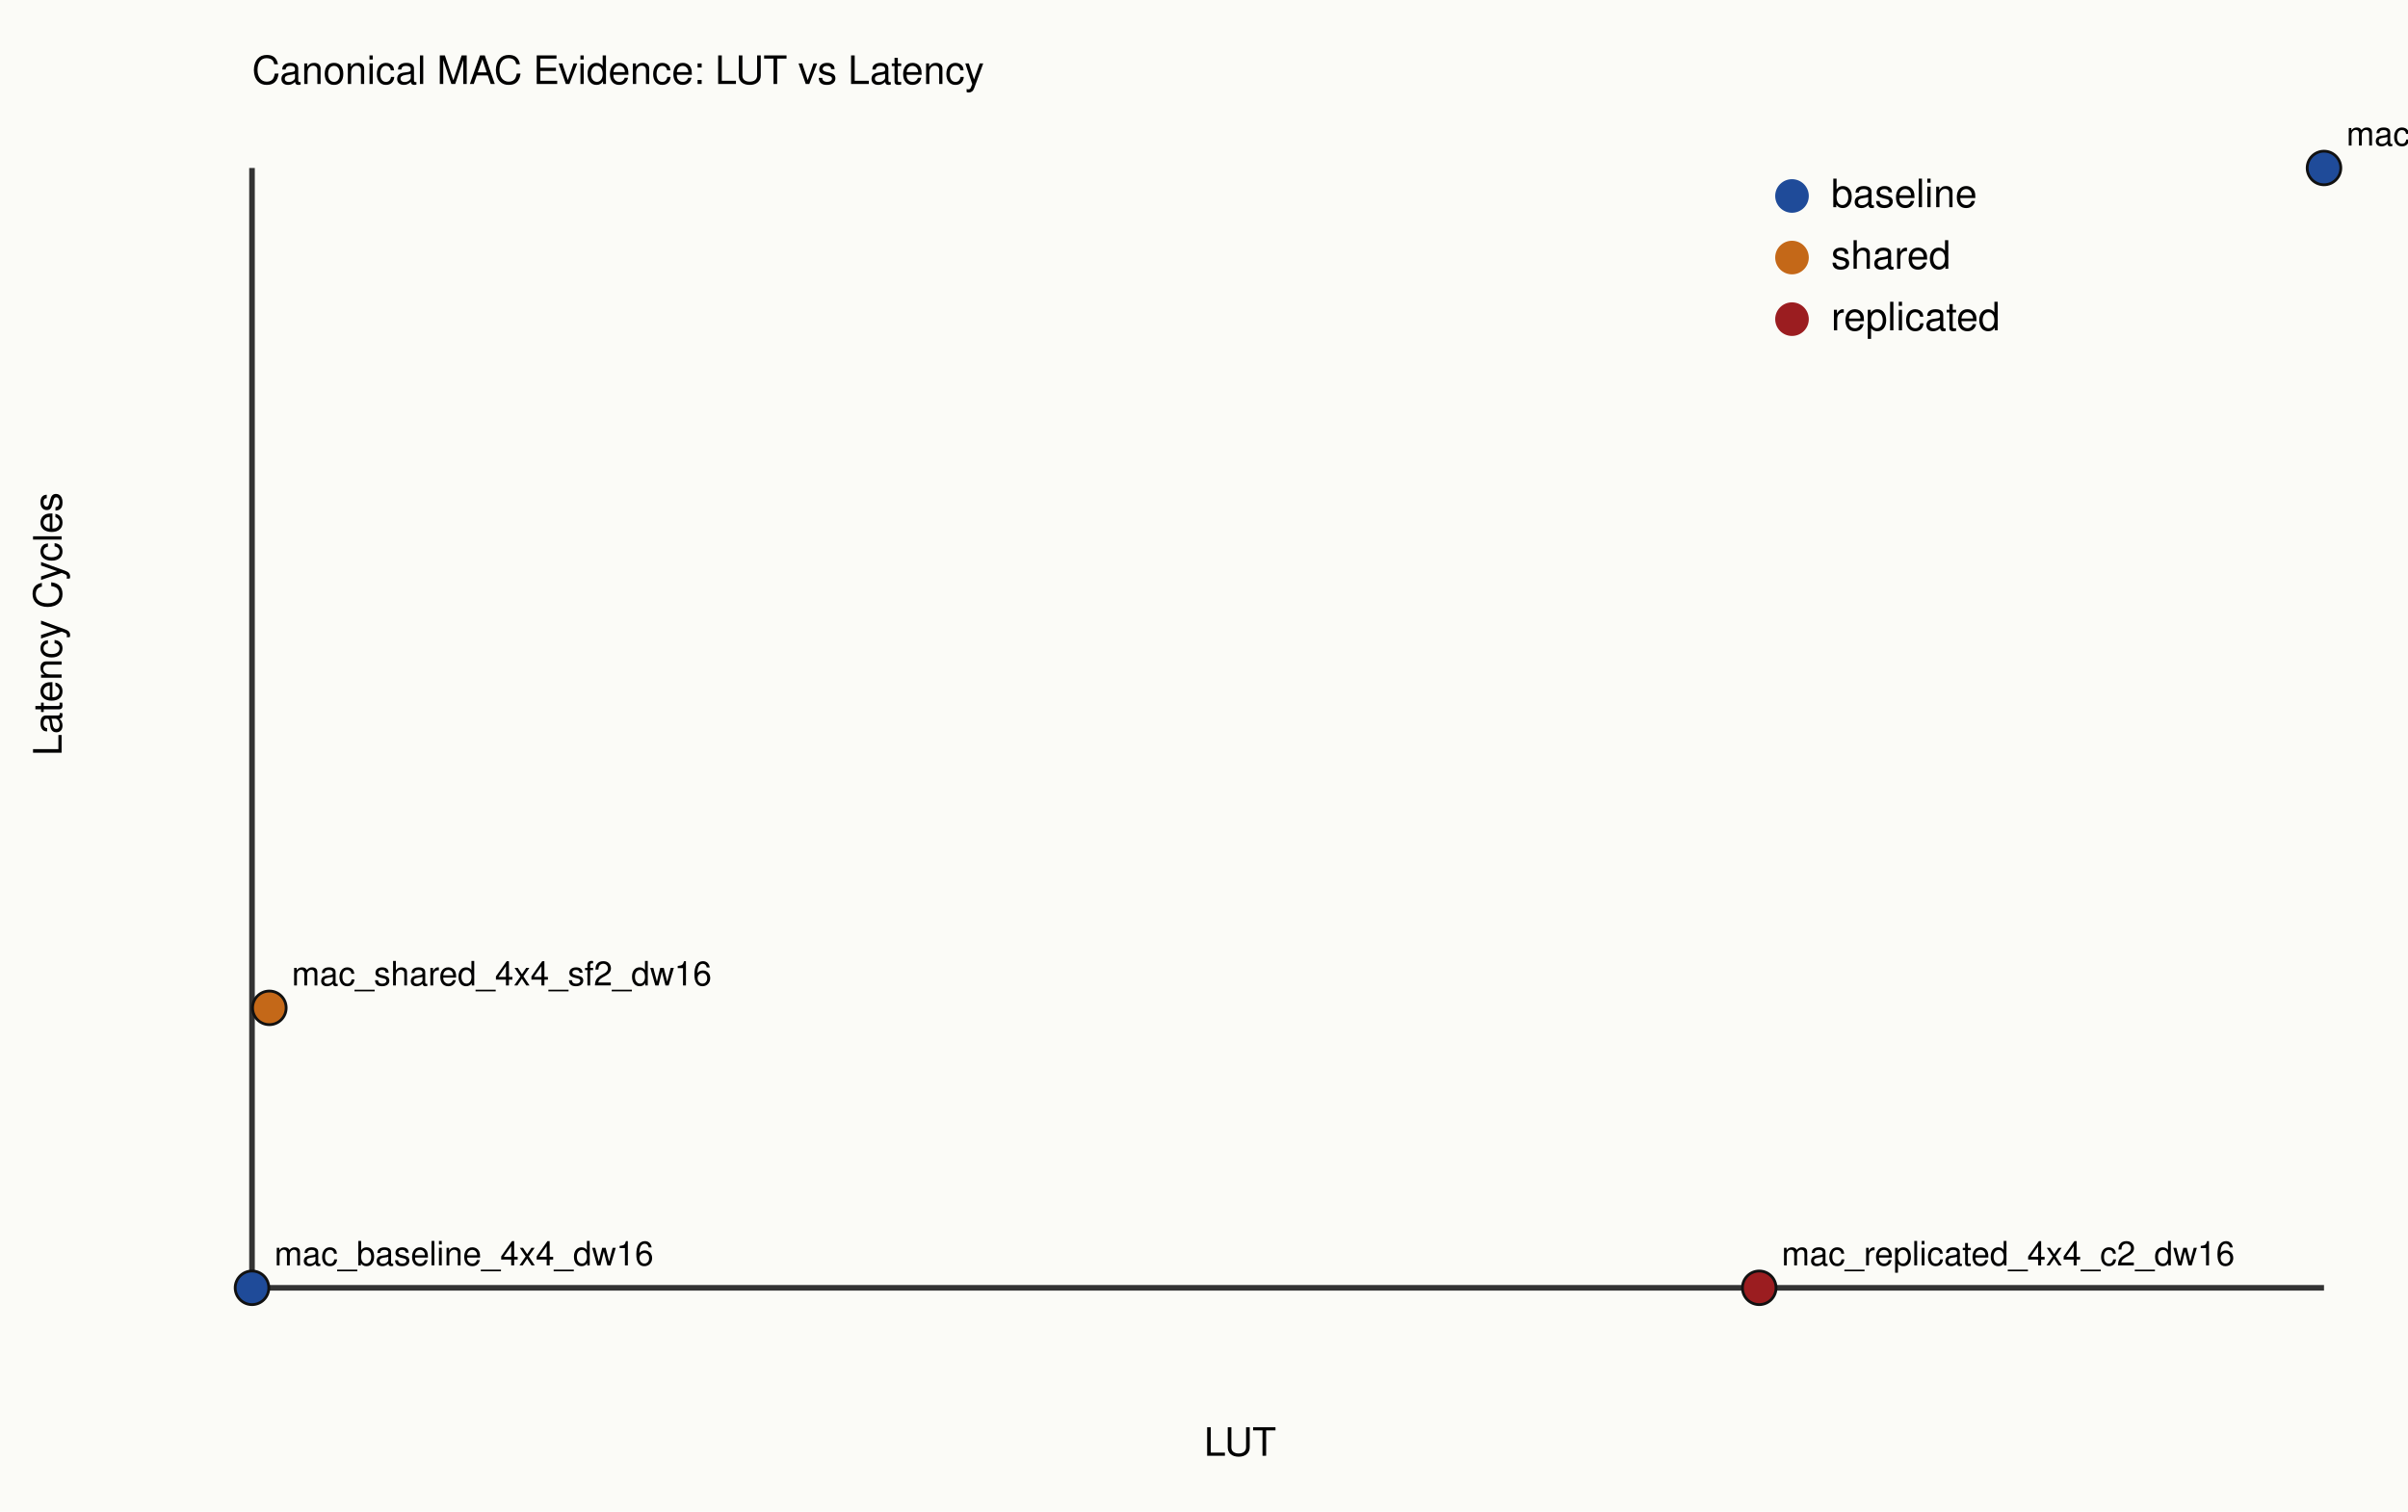
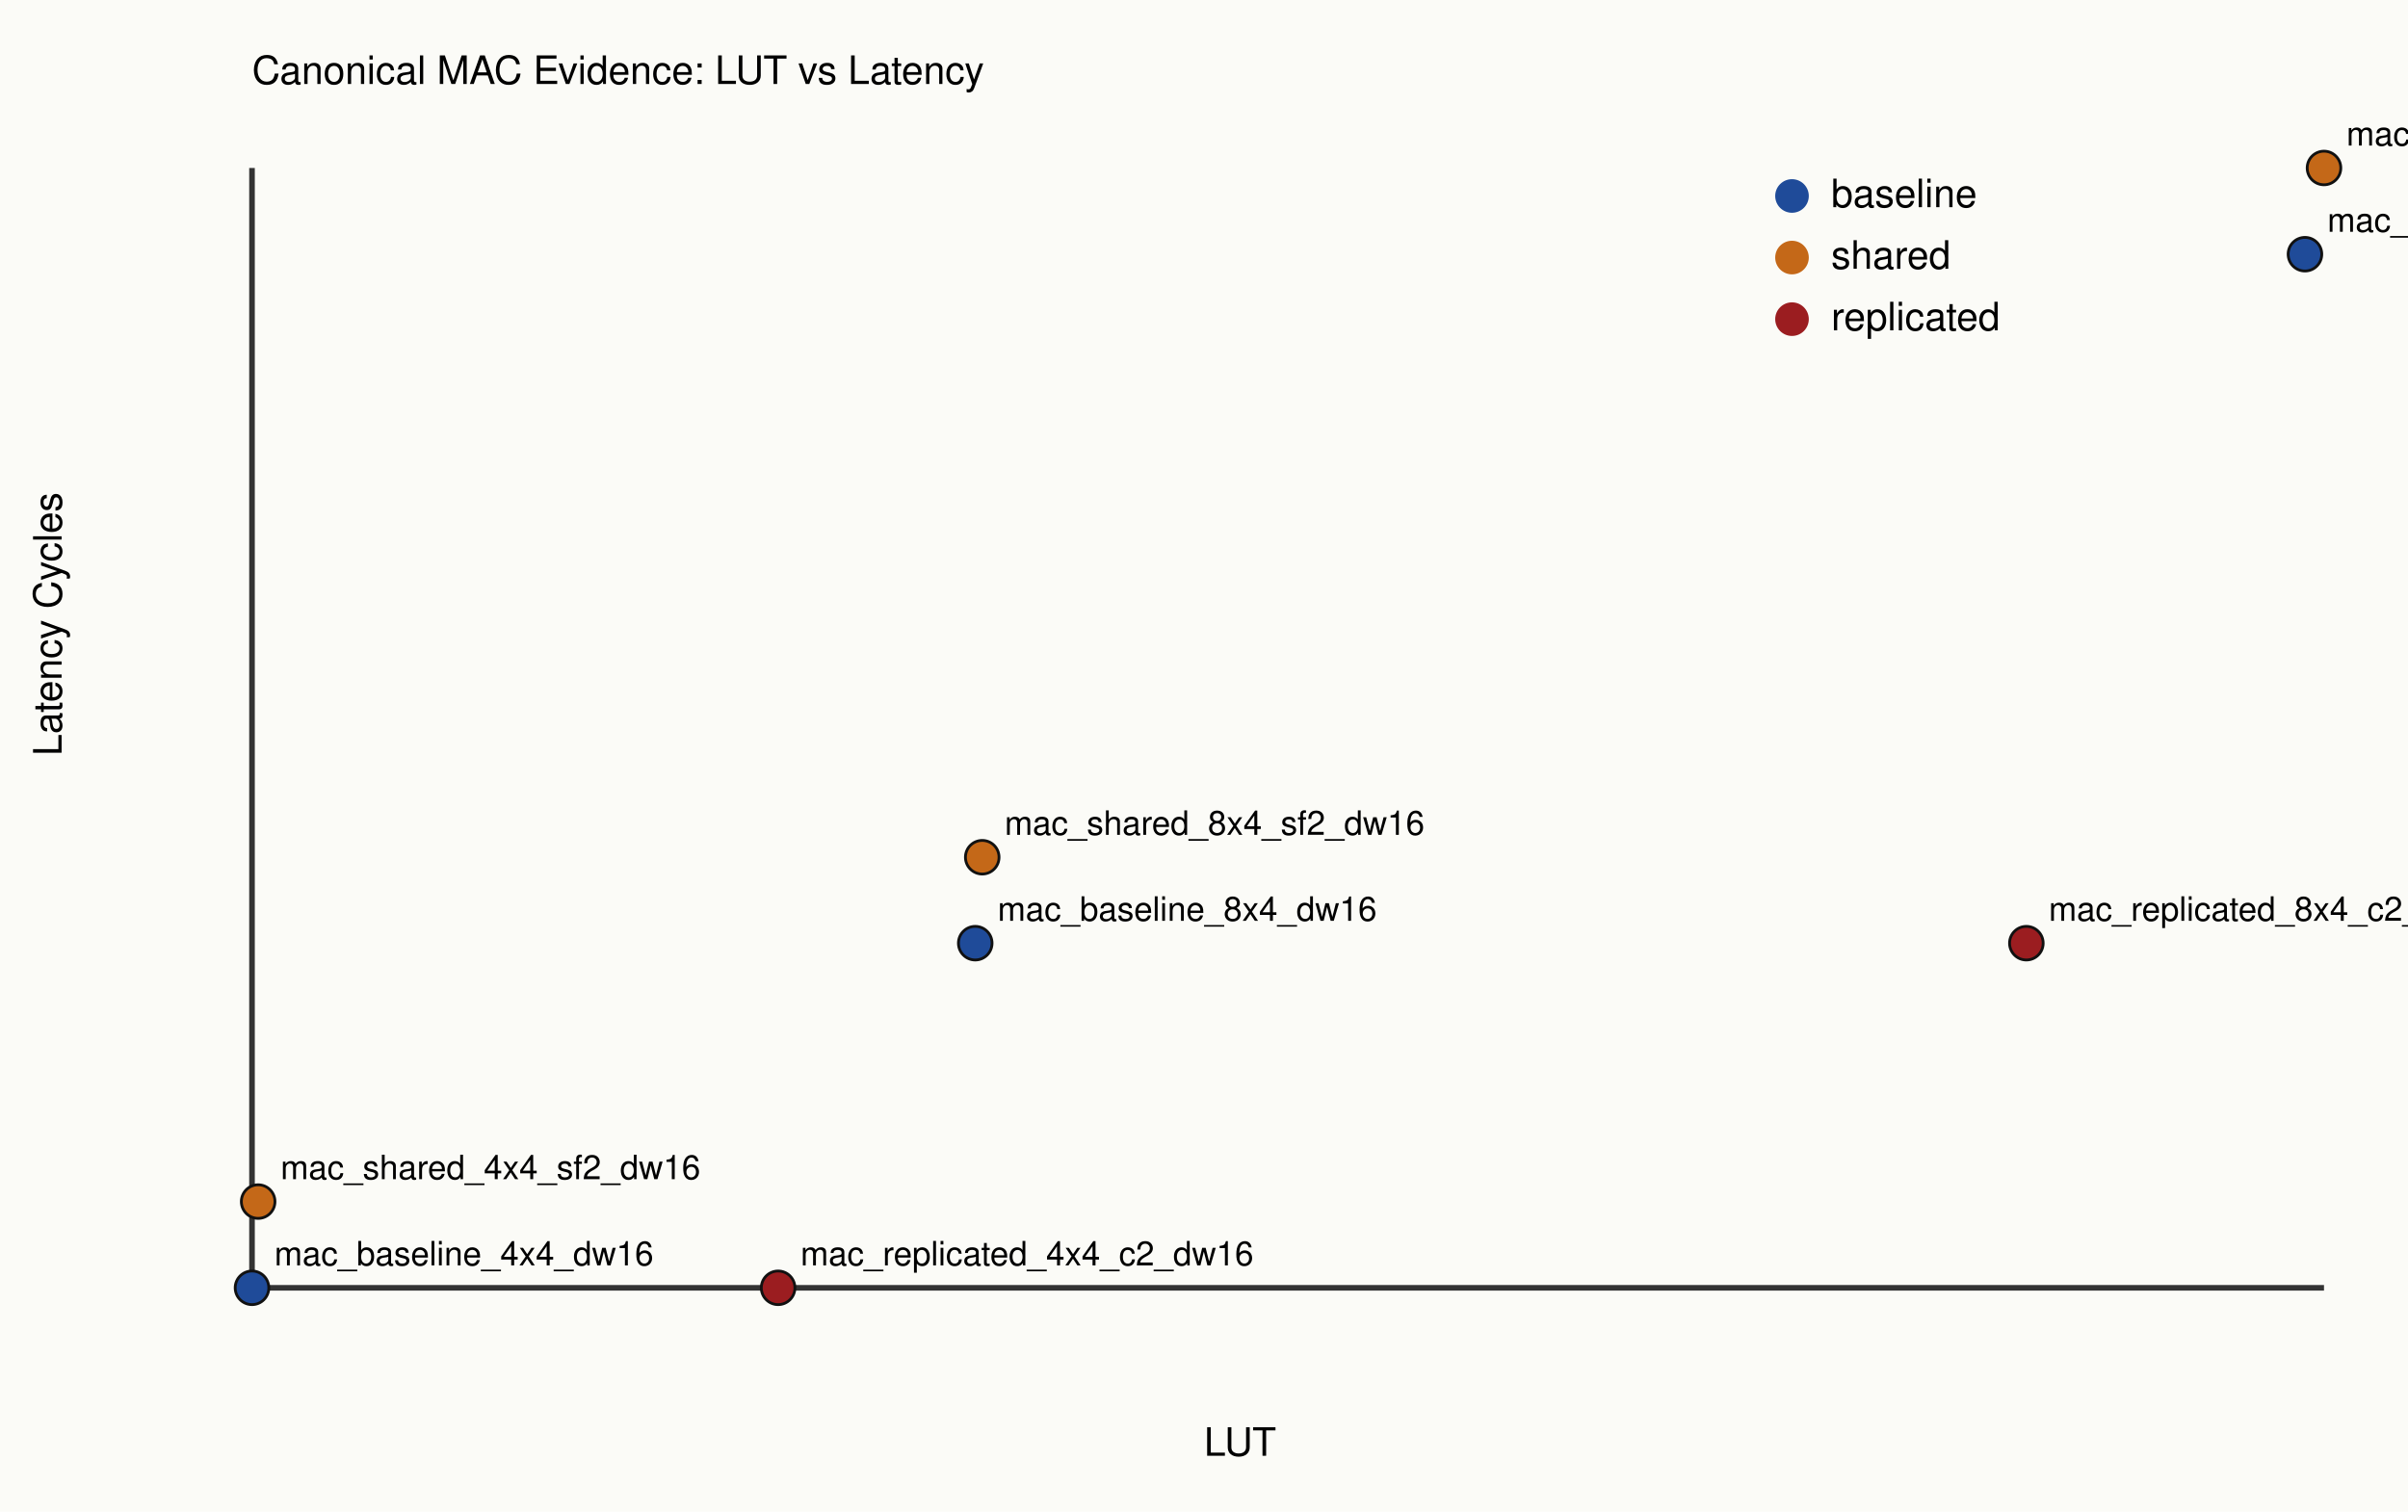
<svg xmlns="http://www.w3.org/2000/svg" width="860" height="540" viewBox="0 0 860 540">
  <style>text{font-family:Helvetica,Arial,sans-serif;font-size:14px}.small{font-size:12px}</style>
  <rect x="0" y="0" width="860" height="540" fill="#fbfbf7" />
  <text x="90" y="30" font-size="22">Canonical MAC Evidence: LUT vs Latency</text>
  <line x1="90" y1="460" x2="830" y2="460" stroke="#333" stroke-width="2" />
  <line x1="90" y1="60" x2="90" y2="460" stroke="#333" stroke-width="2" />
  <text x="430.0" y="520">LUT</text>
  <text x="22" y="270.0" transform="rotate(-90 22,270.0)">Latency Cycles</text>
  <circle cx="640" cy="70" r="6" fill="#1f4b99" />
  <text x="654" y="74">baseline</text>
  <circle cx="640" cy="92" r="6" fill="#c46818" />
  <text x="654" y="96">shared</text>
  <circle cx="640" cy="114" r="6" fill="#9b1d20" />
  <text x="654" y="118">replicated</text>
-   <circle cx="96.2" cy="360.0" r="6" fill="#c46818" stroke="#111" stroke-width="1" />
-   <text class="small" x="104.2" y="352.0">mac_shared_4x4_sf2_dw16</text>
+   <circle cx="92.2" cy="429.2" r="6" fill="#c46818" stroke="#111" stroke-width="1" />
+   <text class="small" x="100.2" y="421.2">mac_shared_4x4_sf2_dw16</text>
  <circle cx="90.0" cy="460.0" r="6" fill="#1f4b99" stroke="#111" stroke-width="1" />
  <text class="small" x="98.0" y="452.0">mac_baseline_4x4_dw16</text>
-   <circle cx="628.3" cy="460.0" r="6" fill="#9b1d20" stroke="#111" stroke-width="1" />
-   <text class="small" x="636.3" y="452.0">mac_replicated_4x4_c2_dw16</text>
-   <circle cx="830.0" cy="60.0" r="6" fill="#1f4b99" stroke="#111" stroke-width="1" />
-   <text class="small" x="838.0" y="52.0">mac_baseline_8x4_dw16</text>
+   <circle cx="277.9" cy="460.0" r="6" fill="#9b1d20" stroke="#111" stroke-width="1" />
+   <text class="small" x="285.9" y="452.0">mac_replicated_4x4_c2_dw16</text>
+   <circle cx="350.8" cy="306.2" r="6" fill="#c46818" stroke="#111" stroke-width="1" />
+   <text class="small" x="358.8" y="298.2">mac_shared_8x4_sf2_dw16</text>
+   <circle cx="348.3" cy="336.9" r="6" fill="#1f4b99" stroke="#111" stroke-width="1" />
+   <text class="small" x="356.3" y="328.9">mac_baseline_8x4_dw16</text>
+   <circle cx="830.0" cy="60.0" r="6" fill="#c46818" stroke="#111" stroke-width="1" />
+   <text class="small" x="838.0" y="52.0">mac_shared_8x8_sf2_dw16</text>
+   <circle cx="723.7" cy="336.9" r="6" fill="#9b1d20" stroke="#111" stroke-width="1" />
+   <text class="small" x="731.7" y="328.9">mac_replicated_8x4_c2_dw16</text>
+   <circle cx="823.2" cy="90.8" r="6" fill="#1f4b99" stroke="#111" stroke-width="1" />
+   <text class="small" x="831.2" y="82.8">mac_baseline_8x8_dw16</text>
</svg>
